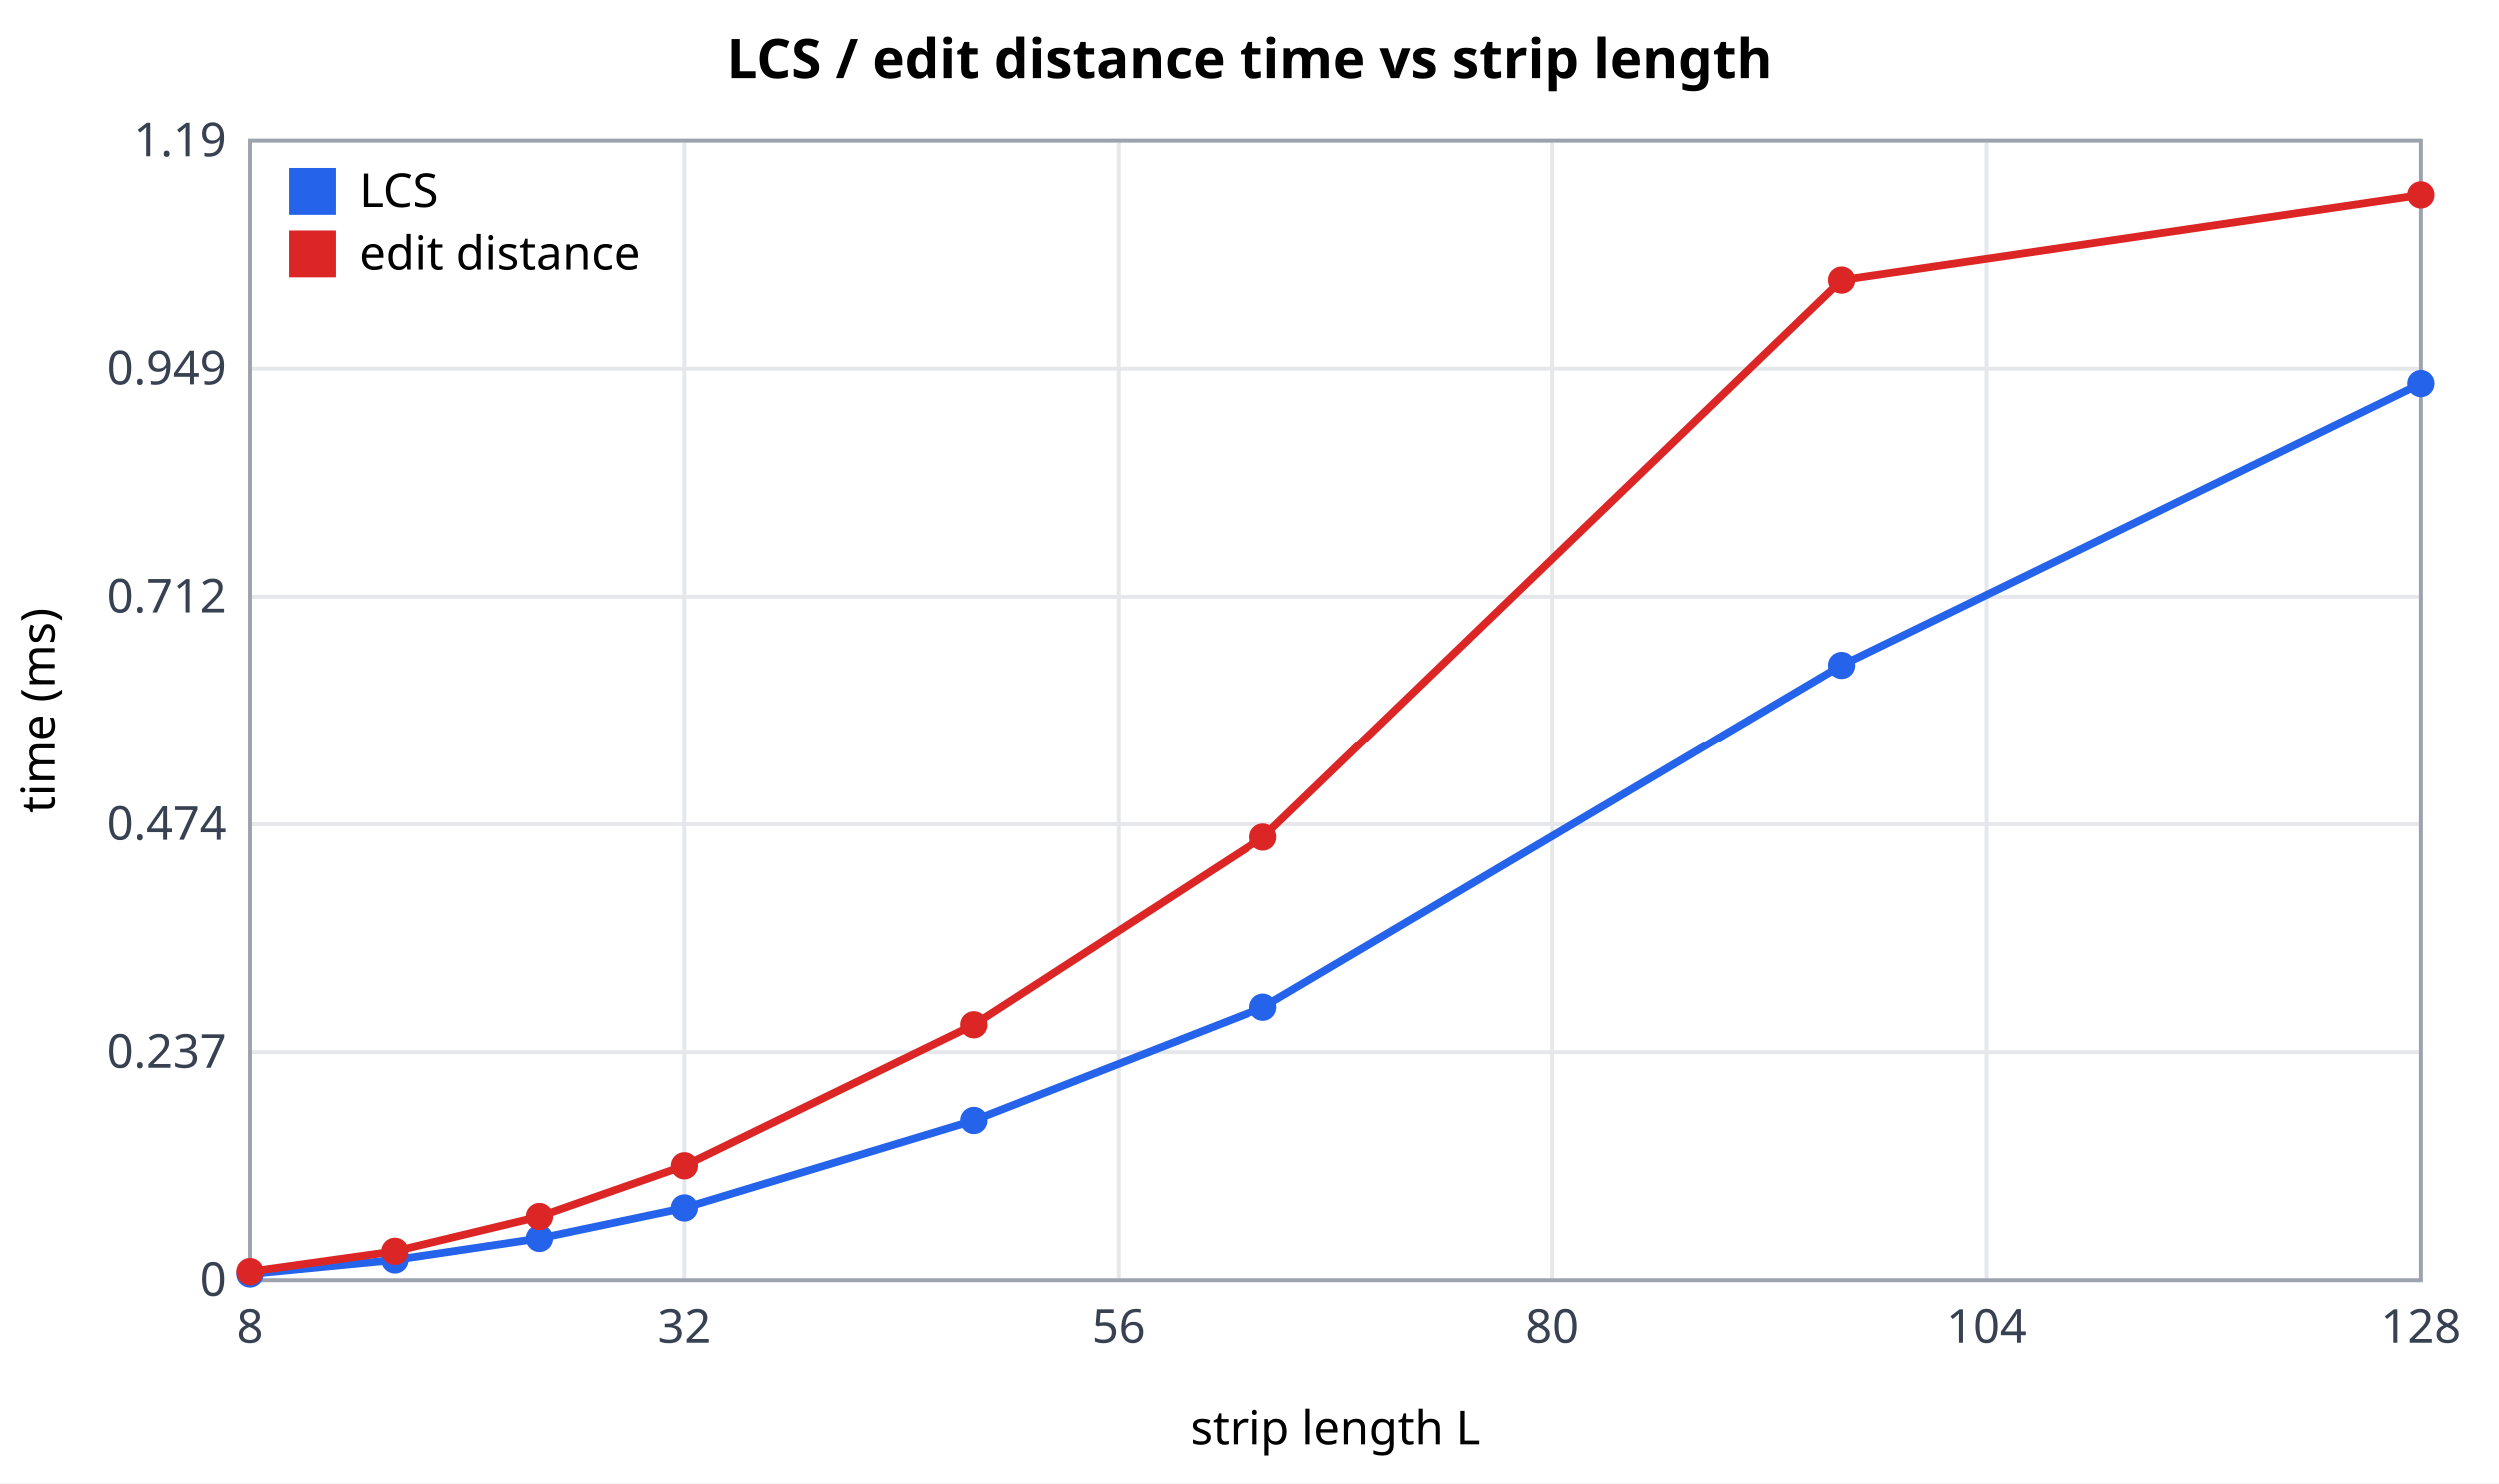
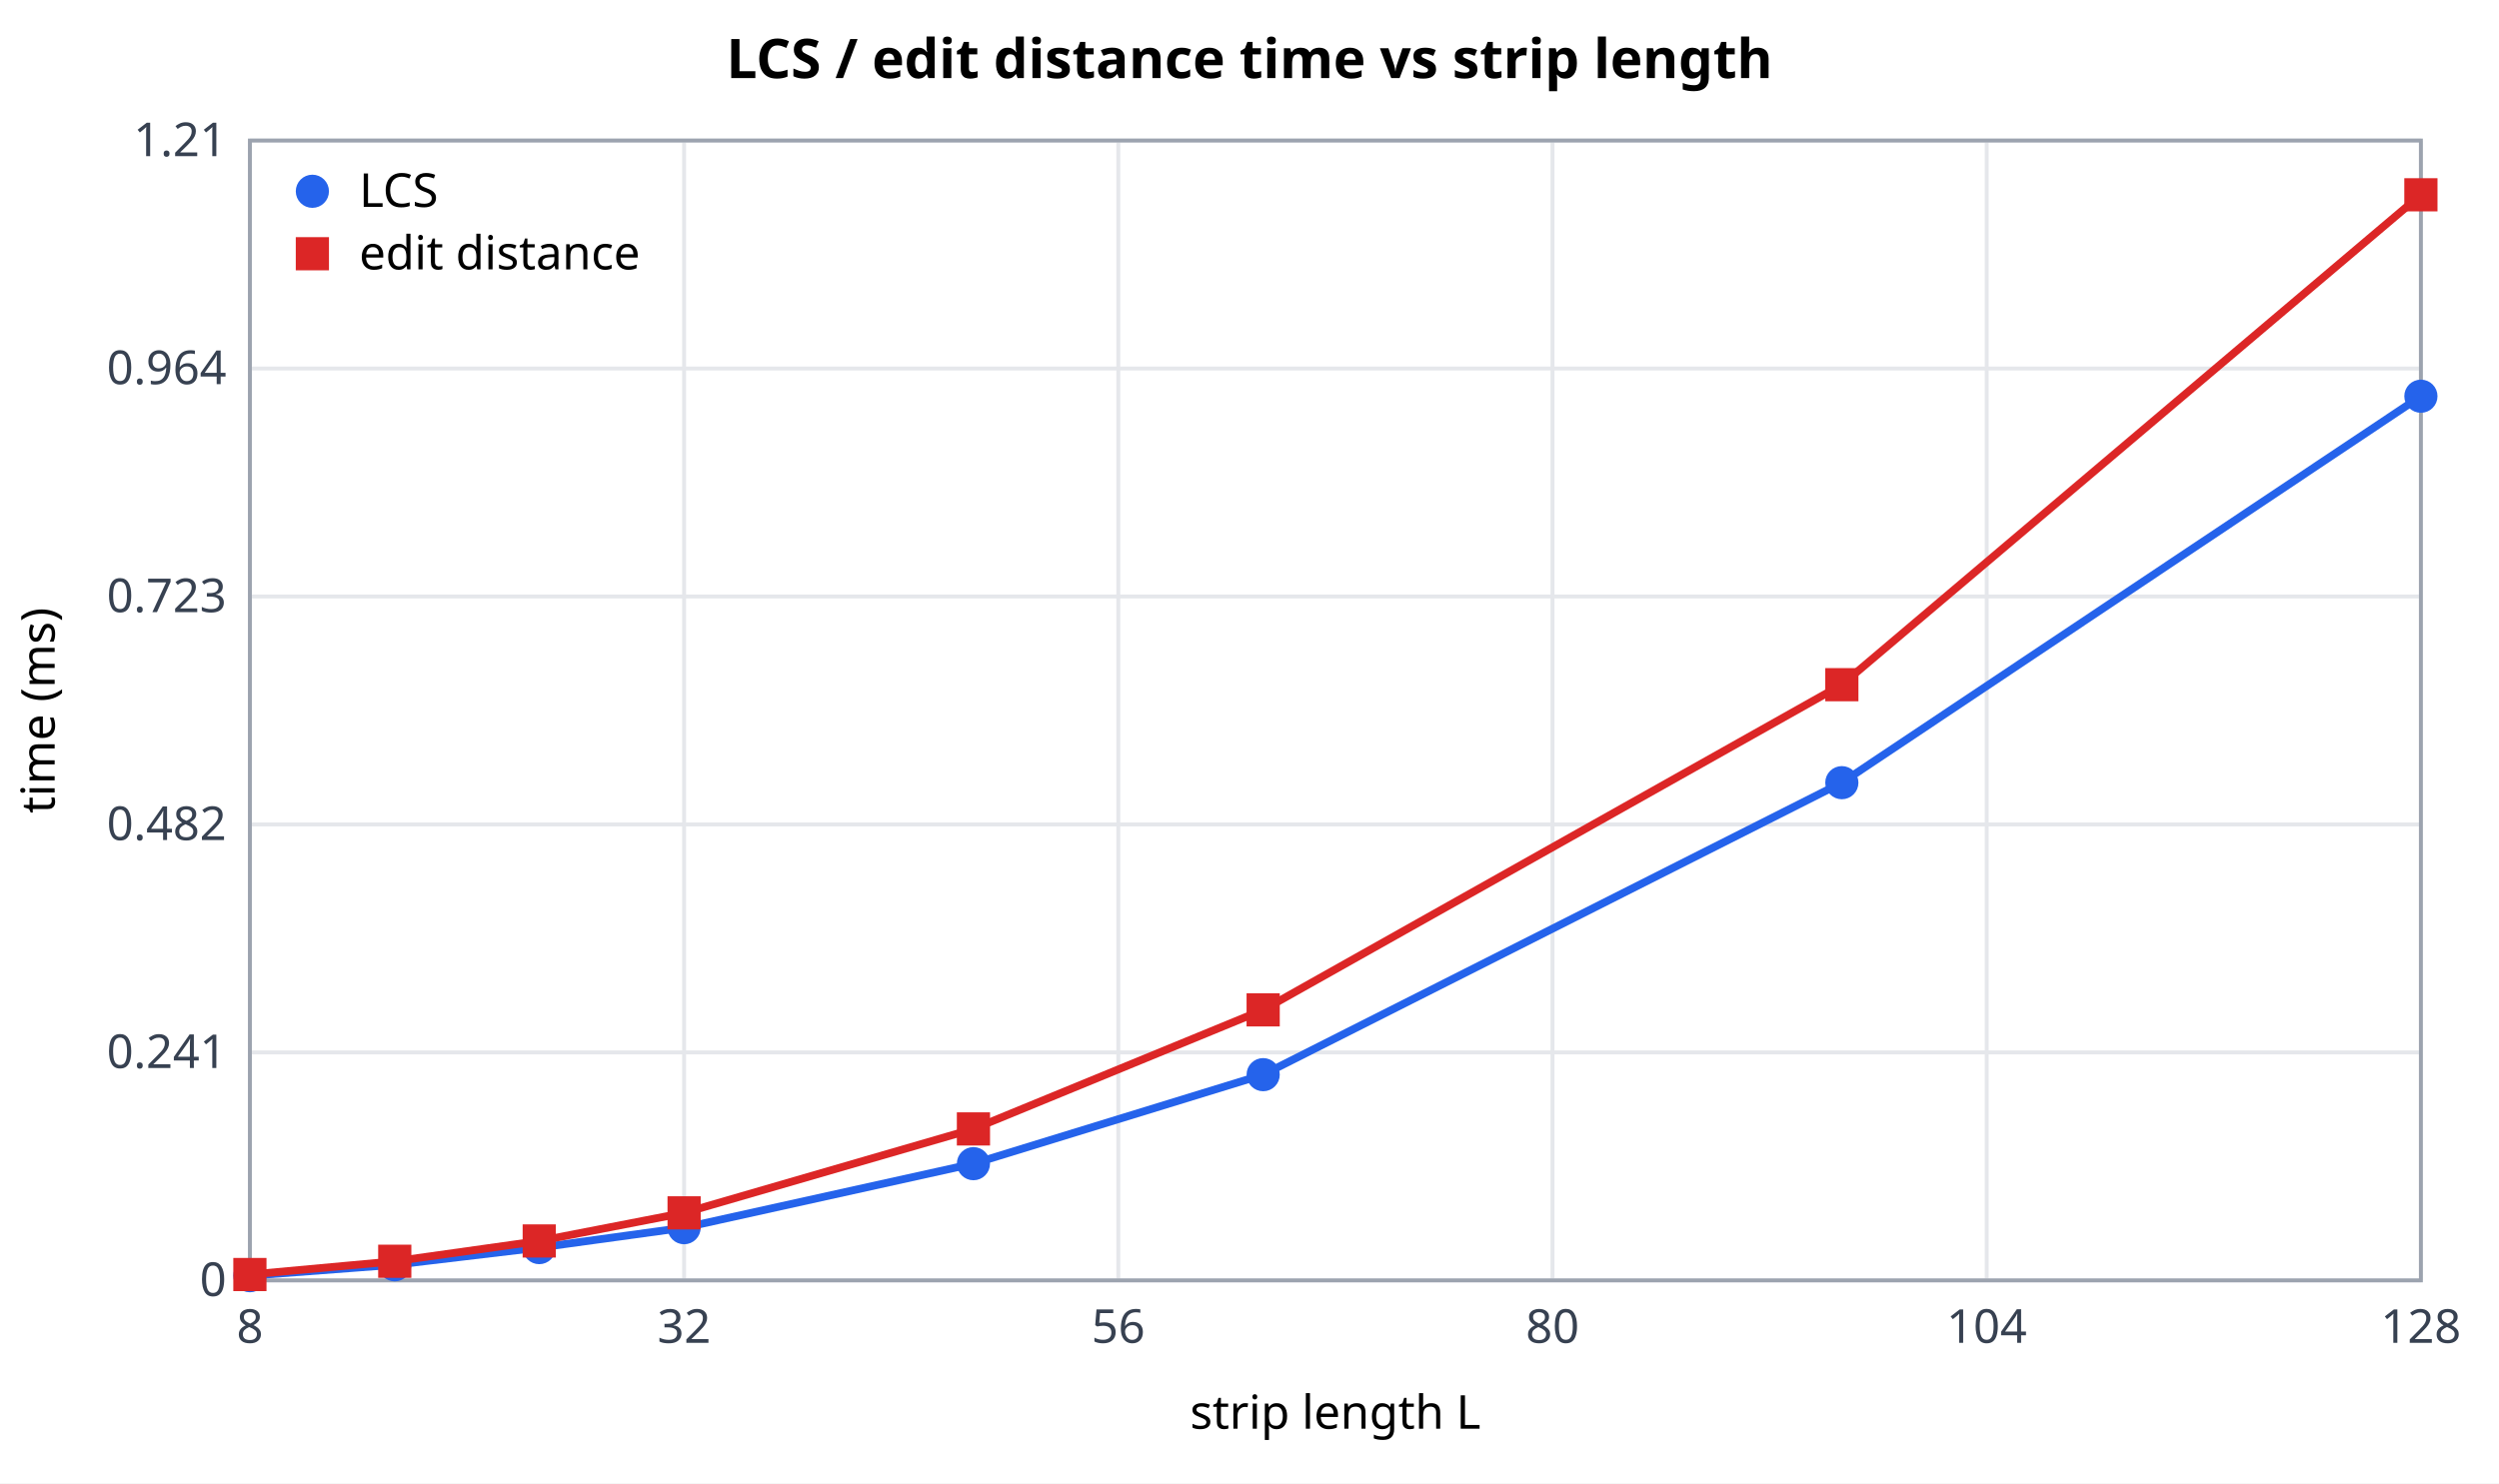
<svg xmlns="http://www.w3.org/2000/svg" width="640" height="380" viewBox="0 0 640 380" font-family="sans-serif" font-size="12">
  <rect width="640" height="380" fill="#ffffff" />
  <text x="320.0" y="20" text-anchor="middle" font-size="14" font-weight="bold">LCS / edit distance time vs strip length</text>
  <line x1="64.0" y1="36" x2="64.0" y2="328" stroke="#e5e7eb" />
+   <text x="64.0" y="344" text-anchor="middle" fill="#374151">8</text>
+   <line x1="175.2" y1="36" x2="175.2" y2="328" stroke="#e5e7eb" />
+   <text x="175.2" y="344" text-anchor="middle" fill="#374151">32</text>
+   <line x1="286.4" y1="36" x2="286.4" y2="328" stroke="#e5e7eb" />
+   <text x="286.4" y="344" text-anchor="middle" fill="#374151">56</text>
+   <line x1="397.6" y1="36" x2="397.6" y2="328" stroke="#e5e7eb" />
+   <text x="397.6" y="344" text-anchor="middle" fill="#374151">80</text>
+   <line x1="508.8" y1="36" x2="508.8" y2="328" stroke="#e5e7eb" />
+   <text x="508.8" y="344" text-anchor="middle" fill="#374151">104</text>
+   <line x1="620.0" y1="36" x2="620.0" y2="328" stroke="#e5e7eb" />
+   <text x="620.0" y="344" text-anchor="middle" fill="#374151">128</text>
  <line x1="64" y1="328.0" x2="620" y2="328.0" stroke="#e5e7eb" />
-   <text x="64.0" y="344" text-anchor="middle" fill="#374151">8</text>
  <text x="58" y="332.0" text-anchor="end" fill="#374151">0</text>
-   <line x1="175.2" y1="36" x2="175.2" y2="328" stroke="#e5e7eb" />
  <line x1="64" y1="269.6" x2="620" y2="269.6" stroke="#e5e7eb" />
-   <text x="175.2" y="344" text-anchor="middle" fill="#374151">32</text>
-   <text x="58" y="273.6" text-anchor="end" fill="#374151">0.237</text>
-   <line x1="286.4" y1="36" x2="286.4" y2="328" stroke="#e5e7eb" />
+   <text x="58" y="273.6" text-anchor="end" fill="#374151">0.241</text>
  <line x1="64" y1="211.2" x2="620" y2="211.2" stroke="#e5e7eb" />
-   <text x="286.4" y="344" text-anchor="middle" fill="#374151">56</text>
-   <text x="58" y="215.2" text-anchor="end" fill="#374151">0.474</text>
-   <line x1="397.6" y1="36" x2="397.6" y2="328" stroke="#e5e7eb" />
+   <text x="58" y="215.2" text-anchor="end" fill="#374151">0.482</text>
  <line x1="64" y1="152.8" x2="620" y2="152.8" stroke="#e5e7eb" />
-   <text x="397.6" y="344" text-anchor="middle" fill="#374151">80</text>
-   <text x="58" y="156.8" text-anchor="end" fill="#374151">0.712</text>
-   <line x1="508.8" y1="36" x2="508.8" y2="328" stroke="#e5e7eb" />
+   <text x="58" y="156.8" text-anchor="end" fill="#374151">0.723</text>
  <line x1="64" y1="94.4" x2="620" y2="94.4" stroke="#e5e7eb" />
-   <text x="508.8" y="344" text-anchor="middle" fill="#374151">104</text>
-   <text x="58" y="98.4" text-anchor="end" fill="#374151">0.949</text>
-   <line x1="620.0" y1="36" x2="620.0" y2="328" stroke="#e5e7eb" />
+   <text x="58" y="98.4" text-anchor="end" fill="#374151">0.964</text>
  <line x1="64" y1="36.0" x2="620" y2="36.0" stroke="#e5e7eb" />
-   <text x="620.0" y="344" text-anchor="middle" fill="#374151">128</text>
-   <text x="58" y="40.0" text-anchor="end" fill="#374151">1.19</text>
+   <text x="58" y="40.0" text-anchor="end" fill="#374151">1.21</text>
  <rect x="64" y="36" width="556" height="292" fill="none" stroke="#9ca3af" />
-   <text x="342.0" y="370" text-anchor="middle">strip length L</text>
+   <text x="342.0" y="366" text-anchor="middle">strip length L</text>
  <text x="14" y="182.0" text-anchor="middle" transform="rotate(-90 14 182.0)">time (ms)</text>
-   <polyline points="64.0,326.4 101.1,322.8 138.1,317.3 175.2,309.5 249.3,287.1 323.5,258.1 471.7,170.4 620.0,98.2" fill="none" stroke="#2563eb" stroke-width="2" />
-   <circle cx="64.0" cy="326.4" r="3.5" fill="#2563eb" />
-   <circle cx="101.1" cy="322.8" r="3.5" fill="#2563eb" />
-   <circle cx="138.1" cy="317.3" r="3.5" fill="#2563eb" />
-   <circle cx="175.2" cy="309.5" r="3.5" fill="#2563eb" />
-   <circle cx="249.3" cy="287.1" r="3.5" fill="#2563eb" />
-   <circle cx="323.5" cy="258.1" r="3.5" fill="#2563eb" />
-   <circle cx="471.7" cy="170.4" r="3.5" fill="#2563eb" />
-   <circle cx="620.0" cy="98.2" r="3.5" fill="#2563eb" />
-   <rect x="74" y="43" width="12" height="12" fill="#2563eb" />
+   <polyline points="64.0,326.8 101.1,324.0 138.1,319.6 175.2,314.5 249.3,298.1 323.5,275.3 471.7,200.5 620.0,101.5" fill="none" stroke="#2563eb" stroke-width="2" />
+   <circle cx="64.0" cy="326.8" r="3.5" fill="#2563eb" stroke="#2563eb" stroke-width="1.5" />
+   <circle cx="101.1" cy="324.0" r="3.5" fill="#2563eb" stroke="#2563eb" stroke-width="1.5" />
+   <circle cx="138.1" cy="319.6" r="3.5" fill="#2563eb" stroke="#2563eb" stroke-width="1.5" />
+   <circle cx="175.2" cy="314.5" r="3.5" fill="#2563eb" stroke="#2563eb" stroke-width="1.5" />
+   <circle cx="249.3" cy="298.1" r="3.5" fill="#2563eb" stroke="#2563eb" stroke-width="1.5" />
+   <circle cx="323.5" cy="275.3" r="3.5" fill="#2563eb" stroke="#2563eb" stroke-width="1.5" />
+   <circle cx="471.7" cy="200.5" r="3.5" fill="#2563eb" stroke="#2563eb" stroke-width="1.5" />
+   <circle cx="620.0" cy="101.5" r="3.5" fill="#2563eb" stroke="#2563eb" stroke-width="1.5" />
+   <circle cx="80.0" cy="49.0" r="3.5" fill="#2563eb" stroke="#2563eb" stroke-width="1.5" />
  <text x="92" y="53">LCS</text>
-   <polyline points="64.0,325.8 101.1,320.6 138.1,311.7 175.2,298.7 249.3,262.6 323.5,214.5 471.7,71.7 620.0,49.9" fill="none" stroke="#dc2626" stroke-width="2" />
-   <circle cx="64.0" cy="325.8" r="3.5" fill="#dc2626" />
-   <circle cx="101.1" cy="320.6" r="3.5" fill="#dc2626" />
-   <circle cx="138.1" cy="311.7" r="3.5" fill="#dc2626" />
-   <circle cx="175.2" cy="298.7" r="3.5" fill="#dc2626" />
-   <circle cx="249.3" cy="262.6" r="3.5" fill="#dc2626" />
-   <circle cx="323.5" cy="214.5" r="3.5" fill="#dc2626" />
-   <circle cx="471.7" cy="71.7" r="3.5" fill="#dc2626" />
-   <circle cx="620.0" cy="49.9" r="3.5" fill="#dc2626" />
-   <rect x="74" y="59" width="12" height="12" fill="#dc2626" />
+   <polyline points="64.0,326.5 101.1,323.1 138.1,317.9 175.2,310.7 249.3,289.2 323.5,258.7 471.7,175.4 620.0,49.9" fill="none" stroke="#dc2626" stroke-width="2" />
+   <rect x="60.5" y="323.0" width="7" height="7" fill="#dc2626" stroke="#dc2626" stroke-width="1.5" />
+   <rect x="97.6" y="319.6" width="7" height="7" fill="#dc2626" stroke="#dc2626" stroke-width="1.5" />
+   <rect x="134.6" y="314.4" width="7" height="7" fill="#dc2626" stroke="#dc2626" stroke-width="1.5" />
+   <rect x="171.7" y="307.2" width="7" height="7" fill="#dc2626" stroke="#dc2626" stroke-width="1.5" />
+   <rect x="245.8" y="285.7" width="7" height="7" fill="#dc2626" stroke="#dc2626" stroke-width="1.5" />
+   <rect x="320.0" y="255.2" width="7" height="7" fill="#dc2626" stroke="#dc2626" stroke-width="1.5" />
+   <rect x="468.2" y="171.9" width="7" height="7" fill="#dc2626" stroke="#dc2626" stroke-width="1.5" />
+   <rect x="616.5" y="46.4" width="7" height="7" fill="#dc2626" stroke="#dc2626" stroke-width="1.5" />
+   <rect x="76.5" y="61.5" width="7" height="7" fill="#dc2626" stroke="#dc2626" stroke-width="1.5" />
  <text x="92" y="69">edit distance</text>
</svg>
